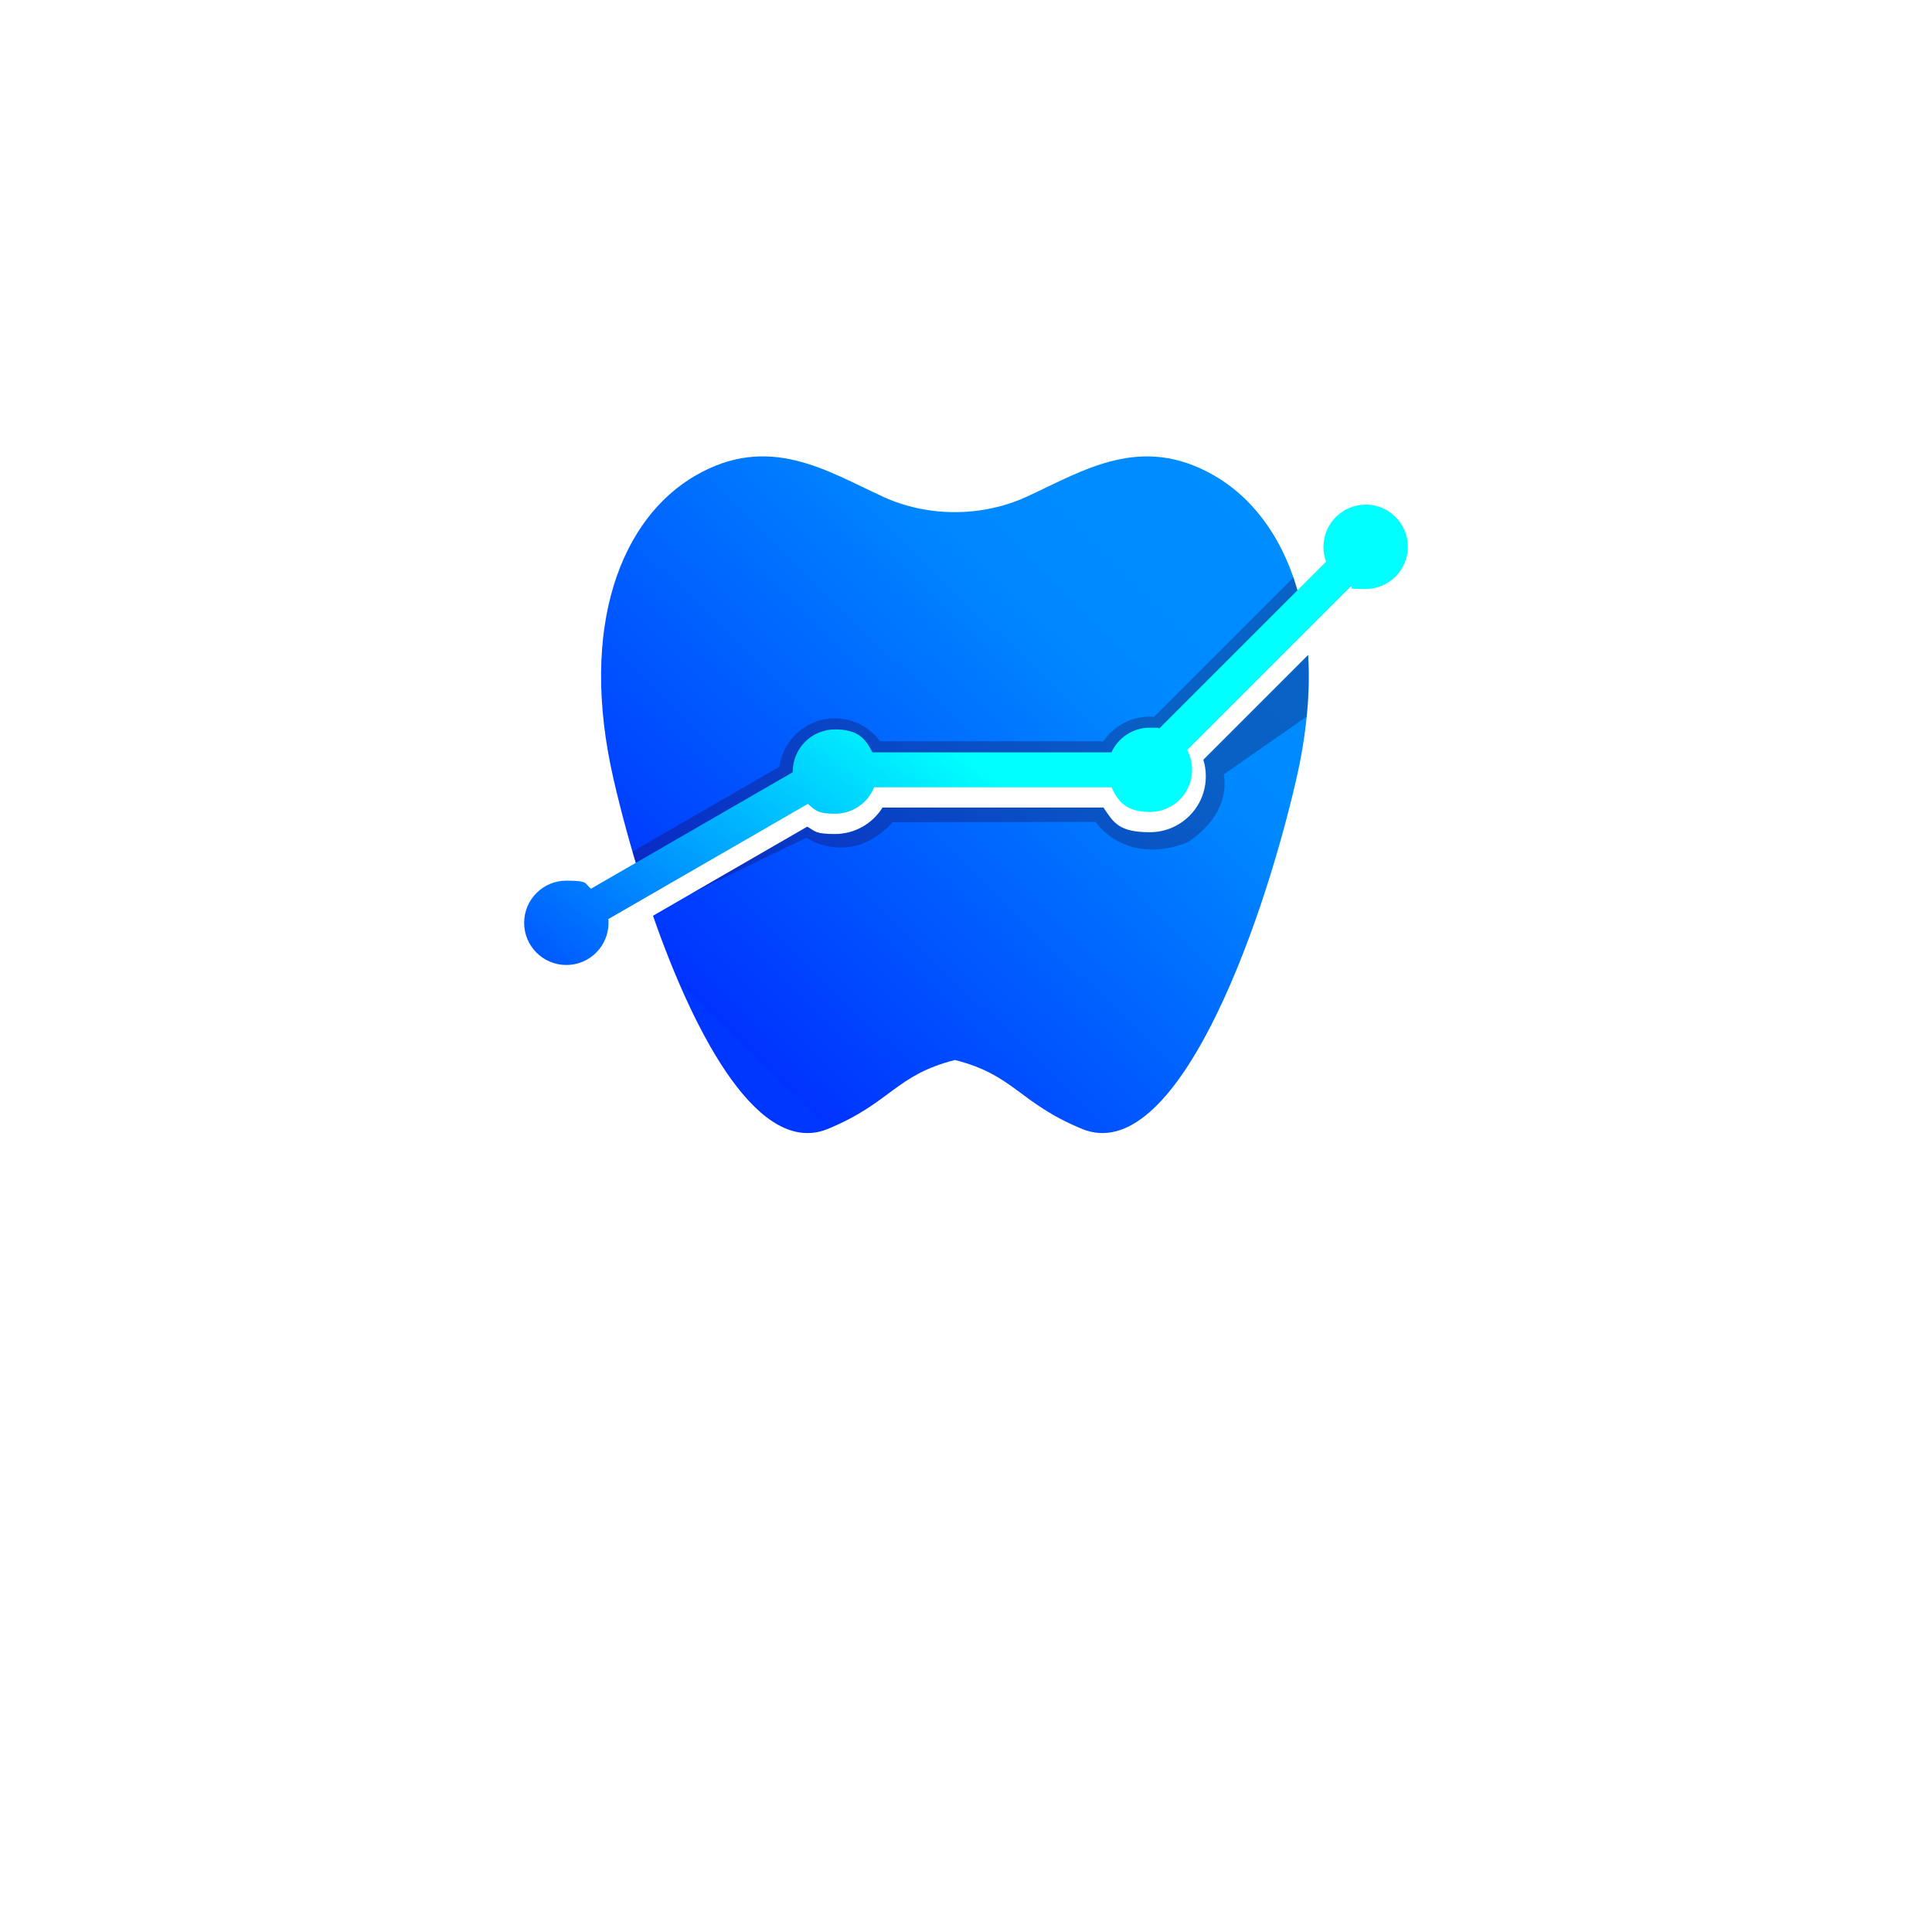
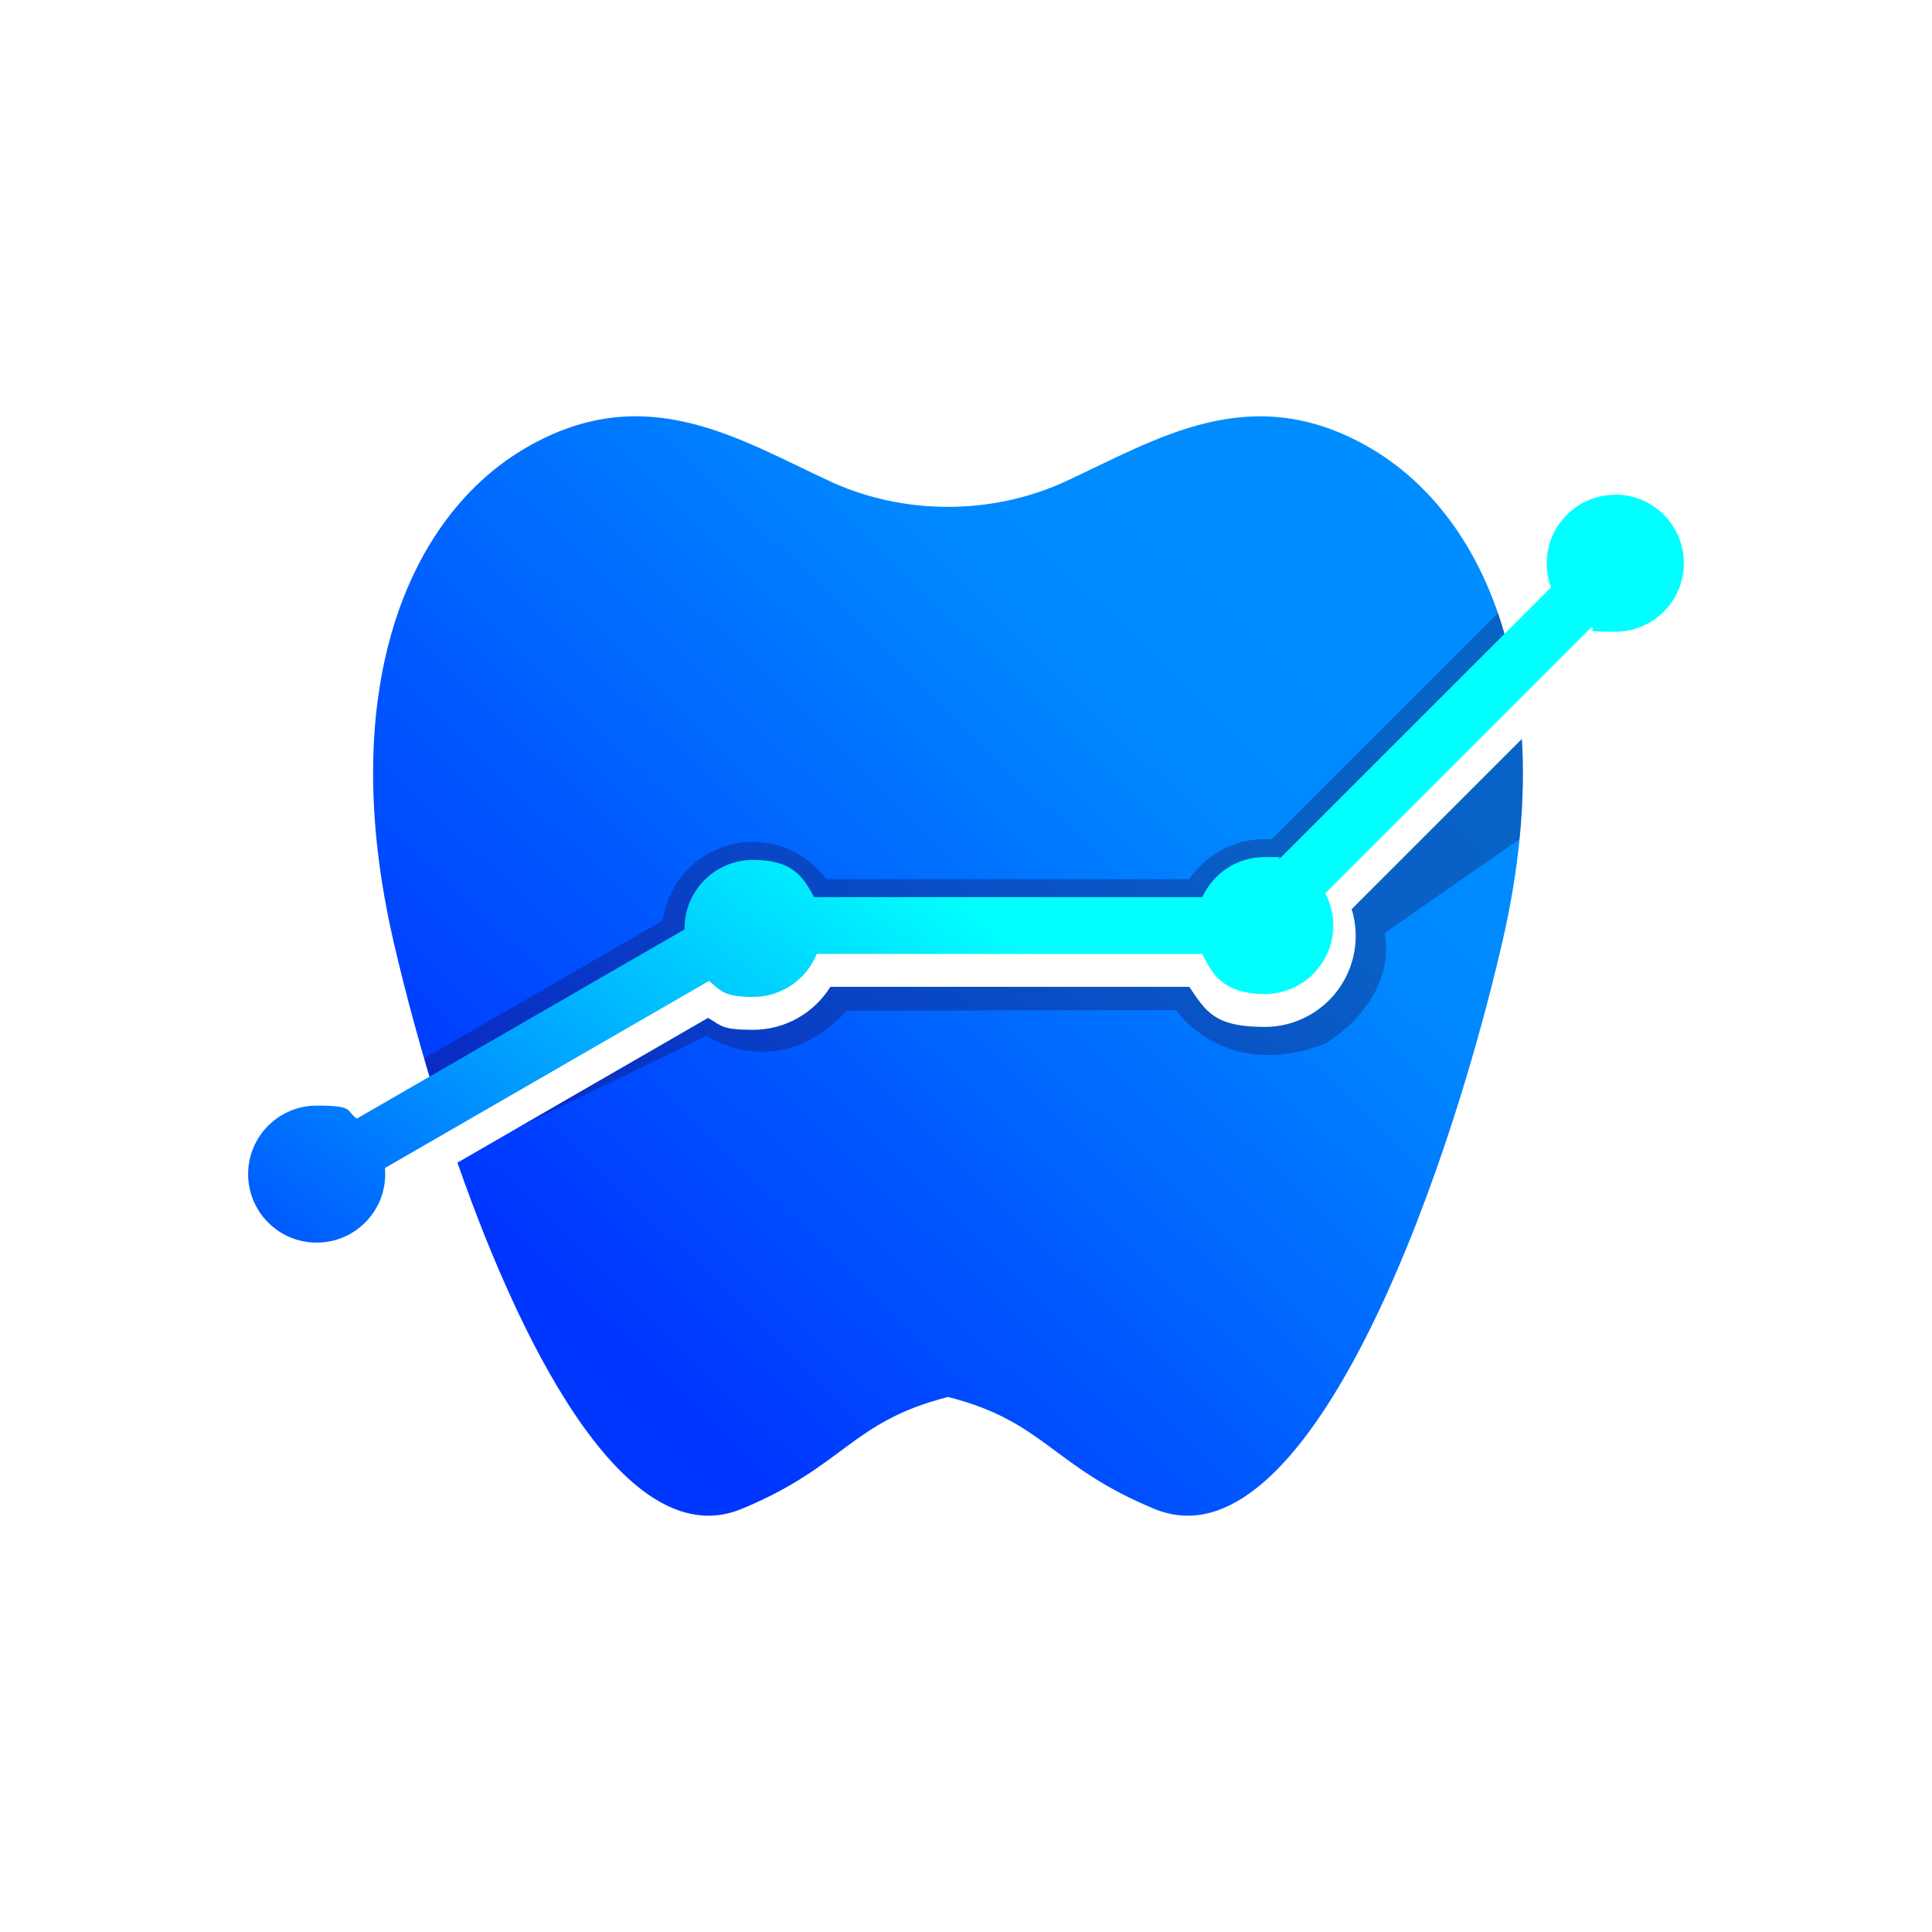
- <svg xmlns="http://www.w3.org/2000/svg" id="Layer_1" version="1.1" viewBox="0 0 4000 4000">
+ <svg xmlns="http://www.w3.org/2000/svg" id="Layer_1" version="1.1" viewBox="0 0 2462 2462">
  <defs>
    <style>
      .st0 {
        fill: #1e003d;
        fill-rule: evenodd;
        isolation: isolate;
        opacity: .3;
      }

      .st1 {
        fill: none;
      }

      .st2 {
+         fill: url(#Dégradé_sans_nom_2);
+       }
+ 
+       .st3 {
        clip-path: url(#clippath-1);
      }

-       .st3 {
-         fill: url(#Dégradé_sans_nom_9);
+       .st4 {
+         fill: url(#Dégradé_sans_nom);
        stroke: blue;
        stroke-miterlimit: 10;
-       }
- 
-       .st4 {
-         fill: url(#Dégradé_sans_nom_5);
      }

      .st5 {
        clip-path: url(#clippath);
      }
    </style>
    <clipPath id="clippath">
-       <path class="st1" d="M1351.9,1895.9c90.2,258.7,222.6,499.2,362.3,441.3,131.2-54.3,139.3-111.2,262.9-142.6,123.6,31.4,131.7,88.3,262.9,142.6,191.7,79.4,369.7-402.5,443.6-722.9,21.9-95,29.3-181.4,24.8-258.2l-216.9,216.9c3.4,11,5.1,22.5,5.1,34.2,0,64-51.9,115.9-115.9,115.9s-74.9-19.5-96.2-51.1h-457.3c-20.9,33.6-57.9,54.8-98.5,54.8s-40.1-5.3-57.4-15.2l-319.4,184.4h0ZM1827.8,1028.2c-116.4-53.4-235.5-131.5-387.5-43.8-152,87.6-243.7,309.4-169.8,629.8,15.6,67.4,35.7,141.9,59.6,216.8l420-251.7,213.2,7.6h236l156.8-7.6,111.1-82.2,167.5-167.5,60.7-70.4c-27.9-130.9-95-224.8-181.8-274.8-152-87.6-271.1-9.6-387.5,43.8-93.3,42.8-205.2,42.8-298.5,0h0Z" />
+       <path class="st1" d="M582.9,1481.5c90.2,258.7,222.6,499.2,362.3,441.3,131.2-54.3,139.3-111.2,262.9-142.6,123.6,31.4,131.7,88.3,262.9,142.6,191.7,79.4,369.7-402.5,443.6-722.9,21.9-95,29.3-181.4,24.8-258.2l-216.9,216.9c3.4,11,5.1,22.5,5.1,34.2,0,64-51.9,115.9-115.9,115.9s-74.9-19.5-96.2-51.1h-457.3c-20.9,33.6-57.9,54.8-98.5,54.8s-40.1-5.3-57.4-15.2l-319.4,184.4h0ZM1058.8,613.8c-116.4-53.4-235.5-131.5-387.5-43.8-152,87.6-243.7,309.4-169.8,629.8,15.6,67.4,35.7,141.9,59.6,216.8l420-251.7,213.2,7.6h236l156.8-7.6,111.1-82.2,167.5-167.5,60.7-70.4c-27.9-130.9-95-224.8-181.8-274.8-152-87.6-271.1-9.6-387.5,43.8-93.3,42.8-205.2,42.8-298.5,0h.2Z" />
    </clipPath>
-     <linearGradient id="Dégradé_sans_nom_9" data-name="Dégradé sans nom 9" x1="1499.3" y1="1874" x2="2574.8" y2="2982.1" gradientTransform="translate(0 4000) scale(1 -1)" gradientUnits="userSpaceOnUse">
+     <linearGradient id="Dégradé_sans_nom" data-name="Dégradé sans nom" x1="730.3" y1="-1446.5" x2="1805.8" y2="-2554.6" gradientTransform="translate(0 3158.1)" gradientUnits="userSpaceOnUse">
      <stop offset="0" stop-color="#0037ff" />
      <stop offset="0" stop-color="#03f" />
      <stop offset=".7" stop-color="#0089ff" />
      <stop offset="1" stop-color="#008dff" />
    </linearGradient>
    <clipPath id="clippath-1">
-       <path class="st1" d="M2827.4,1044.7c48.2,0,87.4,39.1,87.4,87.4s-39.1,87.3-87.4,87.3-21.1-1.9-30.6-5.5l-338.9,338.9c6.5,12.2,10.2,26.2,10.2,40.9,0,48.2-39.1,87.4-87.4,87.4s-65.8-21-79.5-51.1h-491.4c-12.9,32.1-44.3,54.8-81.1,54.8s-40.9-7.7-56.1-20.4l-413,238.4c.2,2.6.3,5.2.3,7.8,0,48.2-39.1,87.3-87.4,87.3s-87.3-39.1-87.3-87.3,39.1-87.3,87.3-87.3,36.8,6.1,51.2,16.6l417.6-241.1v-1.3c0-48.2,39.1-87.3,87.3-87.3s63.2,19.3,77.7,47.5h494.8c13.8-30.2,44.2-51.1,79.5-51.1s12.9.7,19.1,2.1l345.8-345.8c-3.6-9.5-5.5-19.8-5.5-30.6,0-48.2,39.1-87.4,87.4-87.4h0Z" />
+       <path class="st1" d="M2058.4,630.3c48.2,0,87.4,39.1,87.4,87.4s-39.1,87.3-87.4,87.3-21.1-1.9-30.6-5.5l-338.9,338.9c6.5,12.2,10.2,26.2,10.2,40.9,0,48.2-39.1,87.4-87.4,87.4s-65.8-21-79.5-51.1h-491.4c-12.9,32.1-44.3,54.8-81.1,54.8s-40.9-7.7-56.1-20.4l-413,238.4c.2,2.6.3,5.2.3,7.8,0,48.2-39.1,87.3-87.4,87.3s-87.3-39.1-87.3-87.3,39.1-87.3,87.3-87.3,36.8,6.1,51.2,16.6l417.6-241.1v-1.3c0-48.2,39.1-87.3,87.3-87.3s63.2,19.3,77.7,47.5h494.8c13.8-30.2,44.2-51.1,79.5-51.1s12.9.7,19.1,2.1l345.8-345.8c-3.6-9.5-5.5-19.8-5.5-30.6,0-48.2,39.1-87.4,87.4-87.4v-.2Z" />
    </clipPath>
-     <linearGradient id="Dégradé_sans_nom_5" data-name="Dégradé sans nom 5" x1="1184.1" y1="1382.9" x2="2773.7" y2="3517.8" gradientTransform="translate(0 4000) scale(1 -1)" gradientUnits="userSpaceOnUse">
+     <linearGradient id="Dégradé_sans_nom_2" data-name="Dégradé sans nom 2" x1="415.1" y1="-955.4" x2="2004.7" y2="-3090.3" gradientTransform="translate(0 3158.1)" gradientUnits="userSpaceOnUse">
      <stop offset="0" stop-color="blue" />
      <stop offset=".5" stop-color="aqua" />
    </linearGradient>
  </defs>
  <g class="st5">
-     <rect class="st3" x="1196.7" y="896.8" width="1516.2" height="1519.8" />
+     <rect class="st4" x="427.7" y="482.4" width="1516.2" height="1519.8" />
  </g>
-   <path class="st0" d="M1309.5,1763.1c6.6,22.5,13.5,45.2,20.7,68l420-251.7,213.2,7.6h236l156.8-7.6,111.1-82.2,167.5-167.5,60.7-70.4c-4.8-22.3-10.6-43.6-17.6-63.7l-288.4,288.4c-3-.2-6-.3-8.9-.3-39,0-74.9,19.5-96.2,51.1h-462.3c-21.6-29.5-56.2-47.5-93.6-47.5-58.7,0-107.2,43.6-114.9,100.2l-304.3,175.7h0Z" />
-   <g class="st2">
-     <rect class="st4" x="1085.2" y="1044.7" width="1829.5" height="953.3" />
+   <path class="st0" d="M540.5,1348.7c6.6,22.5,13.5,45.2,20.7,68l420-251.7,213.2,7.6h236l156.8-7.6,111.1-82.2,167.5-167.5,60.7-70.4c-4.8-22.3-10.6-43.6-17.6-63.7l-288.4,288.4c-3-.2-6-.3-8.9-.3-39,0-74.9,19.5-96.2,51.1h-462.3c-21.6-29.5-56.2-47.5-93.6-47.5-58.7,0-107.2,43.6-114.9,100.2l-304.3,175.7h.2Z" />
+   <g class="st3">
+     <rect class="st2" x="316.2" y="630.3" width="1829.5" height="953.3" />
  </g>
-   <path class="st0" d="M1827.2,1671.9c-20.9,33.6-57.9,54.8-98.5,54.8s-40.1-5.3-57.4-15.2l-242.2,139.8c4.8-2.7,240.4-117,240.4-117,0,0,89.8,63.2,178.9-32l419.5-.8s60.1,91.4,188.8,43.4c0,0,92.1-51.8,76.9-141.6l171.8-119.7c4.5-45,5.4-87.6,3-127.6l-216.9,216.9c3.4,11,5.1,22.5,5.1,34.2,0,64-51.9,115.9-115.9,115.9s-74.9-19.5-96.2-51.1h-457.3Z" />
-   <polyline class="st1" points="0 4000 4000 4000 4000 0 0 0" />
+   <path class="st0" d="M1058.2,1257.5c-20.9,33.6-57.9,54.8-98.5,54.8s-40.1-5.3-57.4-15.2l-242.2,139.8c4.8-2.7,240.4-117,240.4-117,0,0,89.8,63.2,178.9-32l419.5-.8s60.1,91.4,188.8,43.4c0,0,92.1-51.8,76.9-141.6l171.8-119.7c4.5-45,5.4-87.6,3-127.6l-216.9,216.9c3.4,11,5.1,22.5,5.1,34.2,0,64-51.9,115.9-115.9,115.9s-74.9-19.5-96.2-51.1h-457.3Z" />
</svg>
